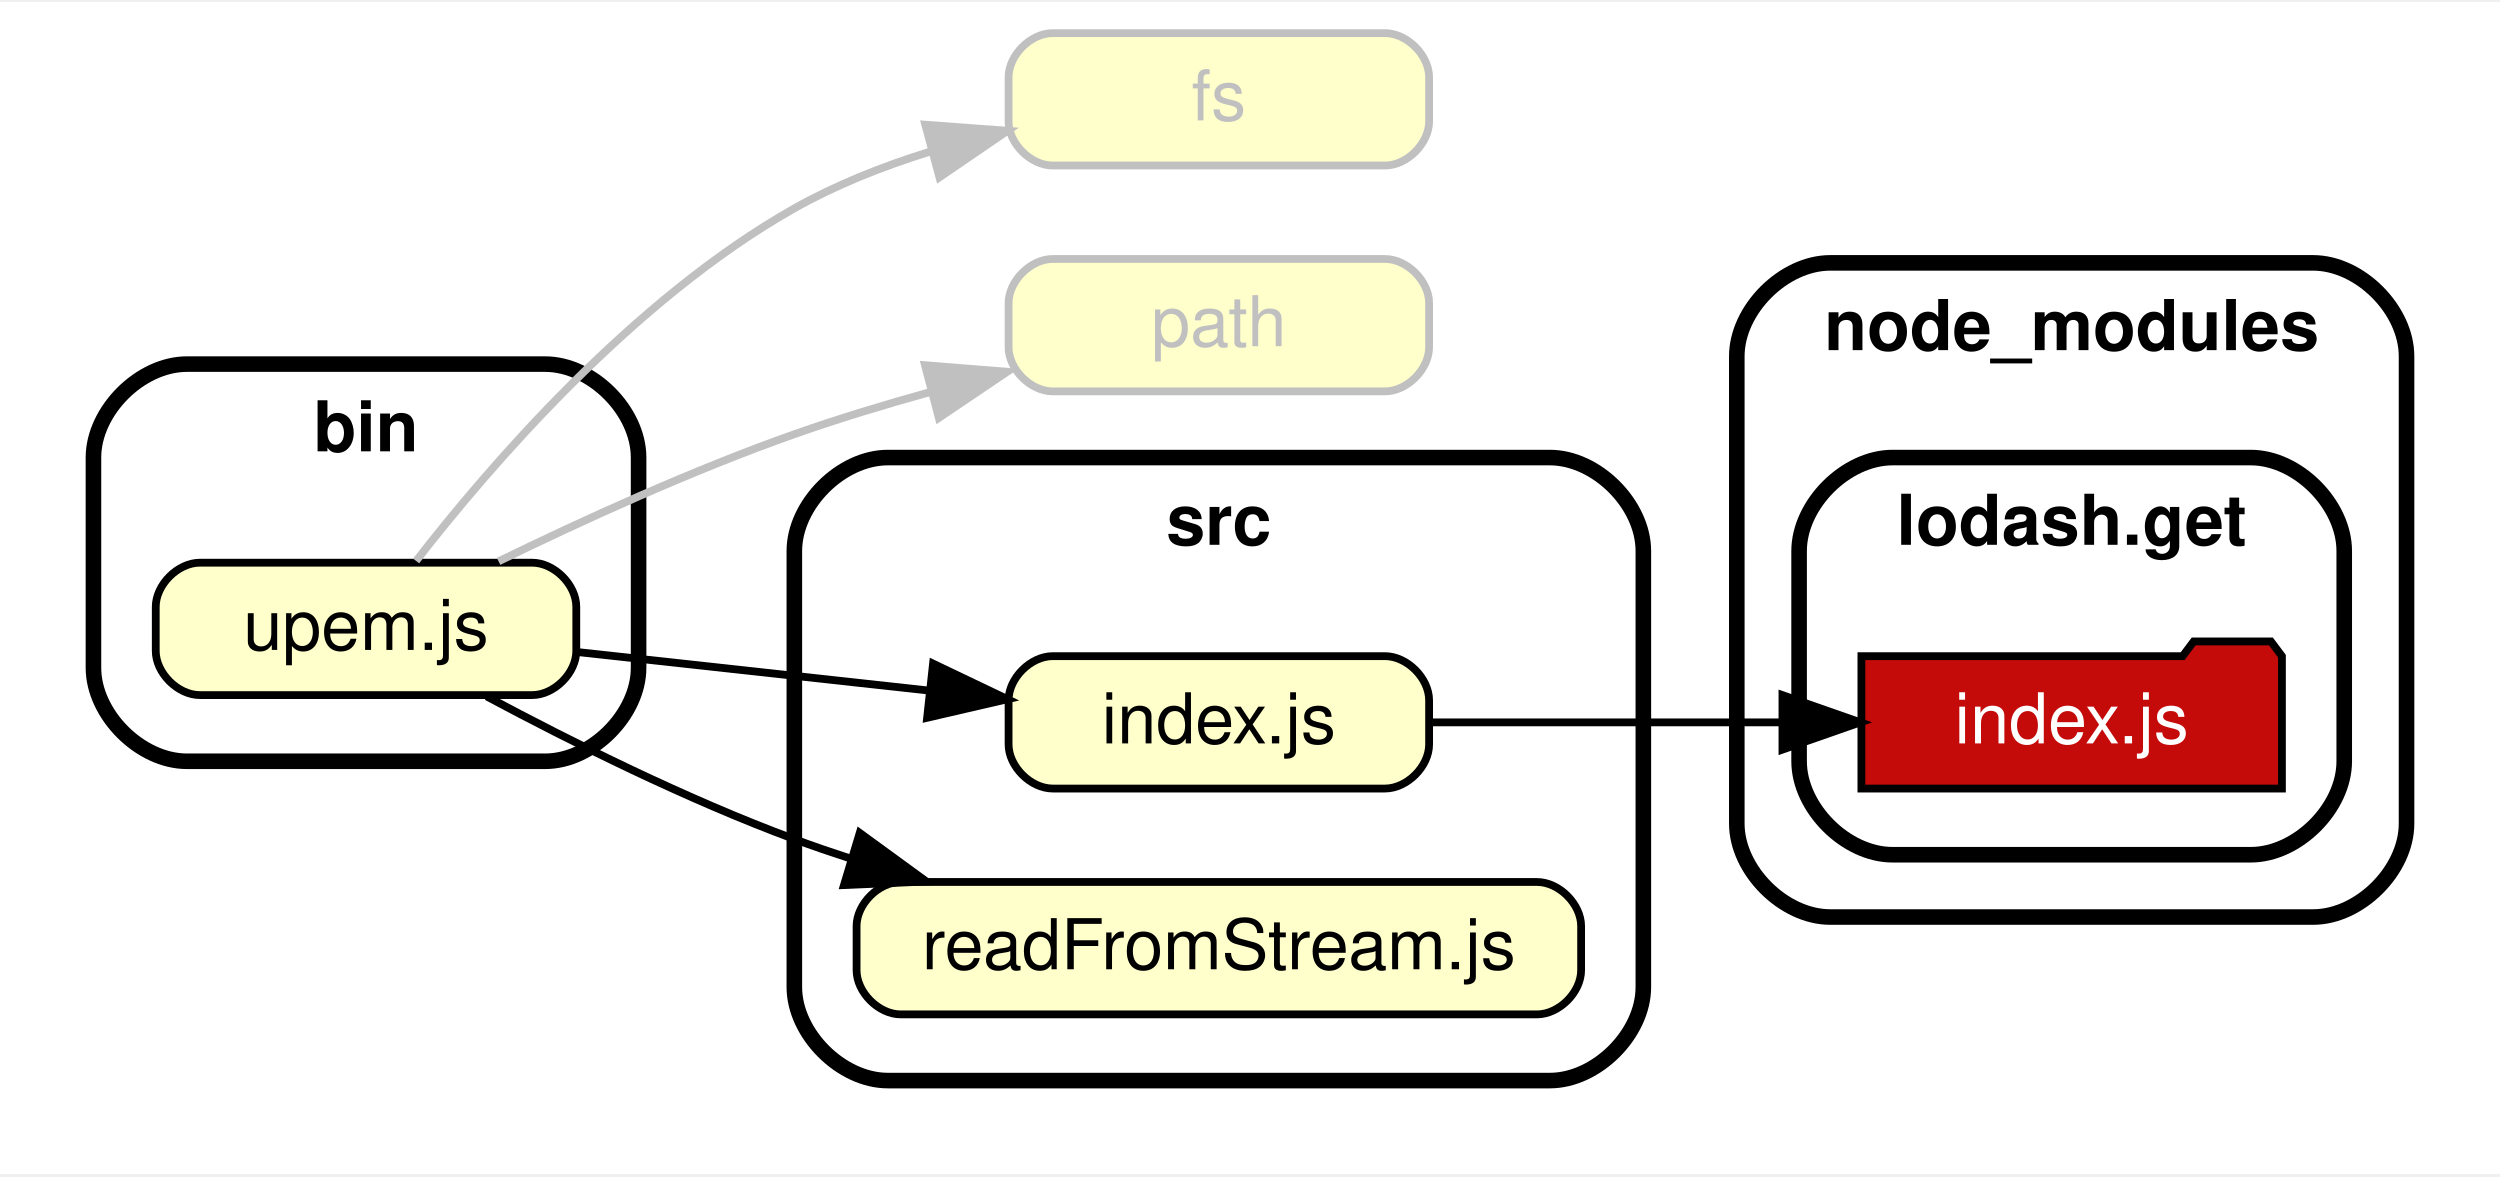
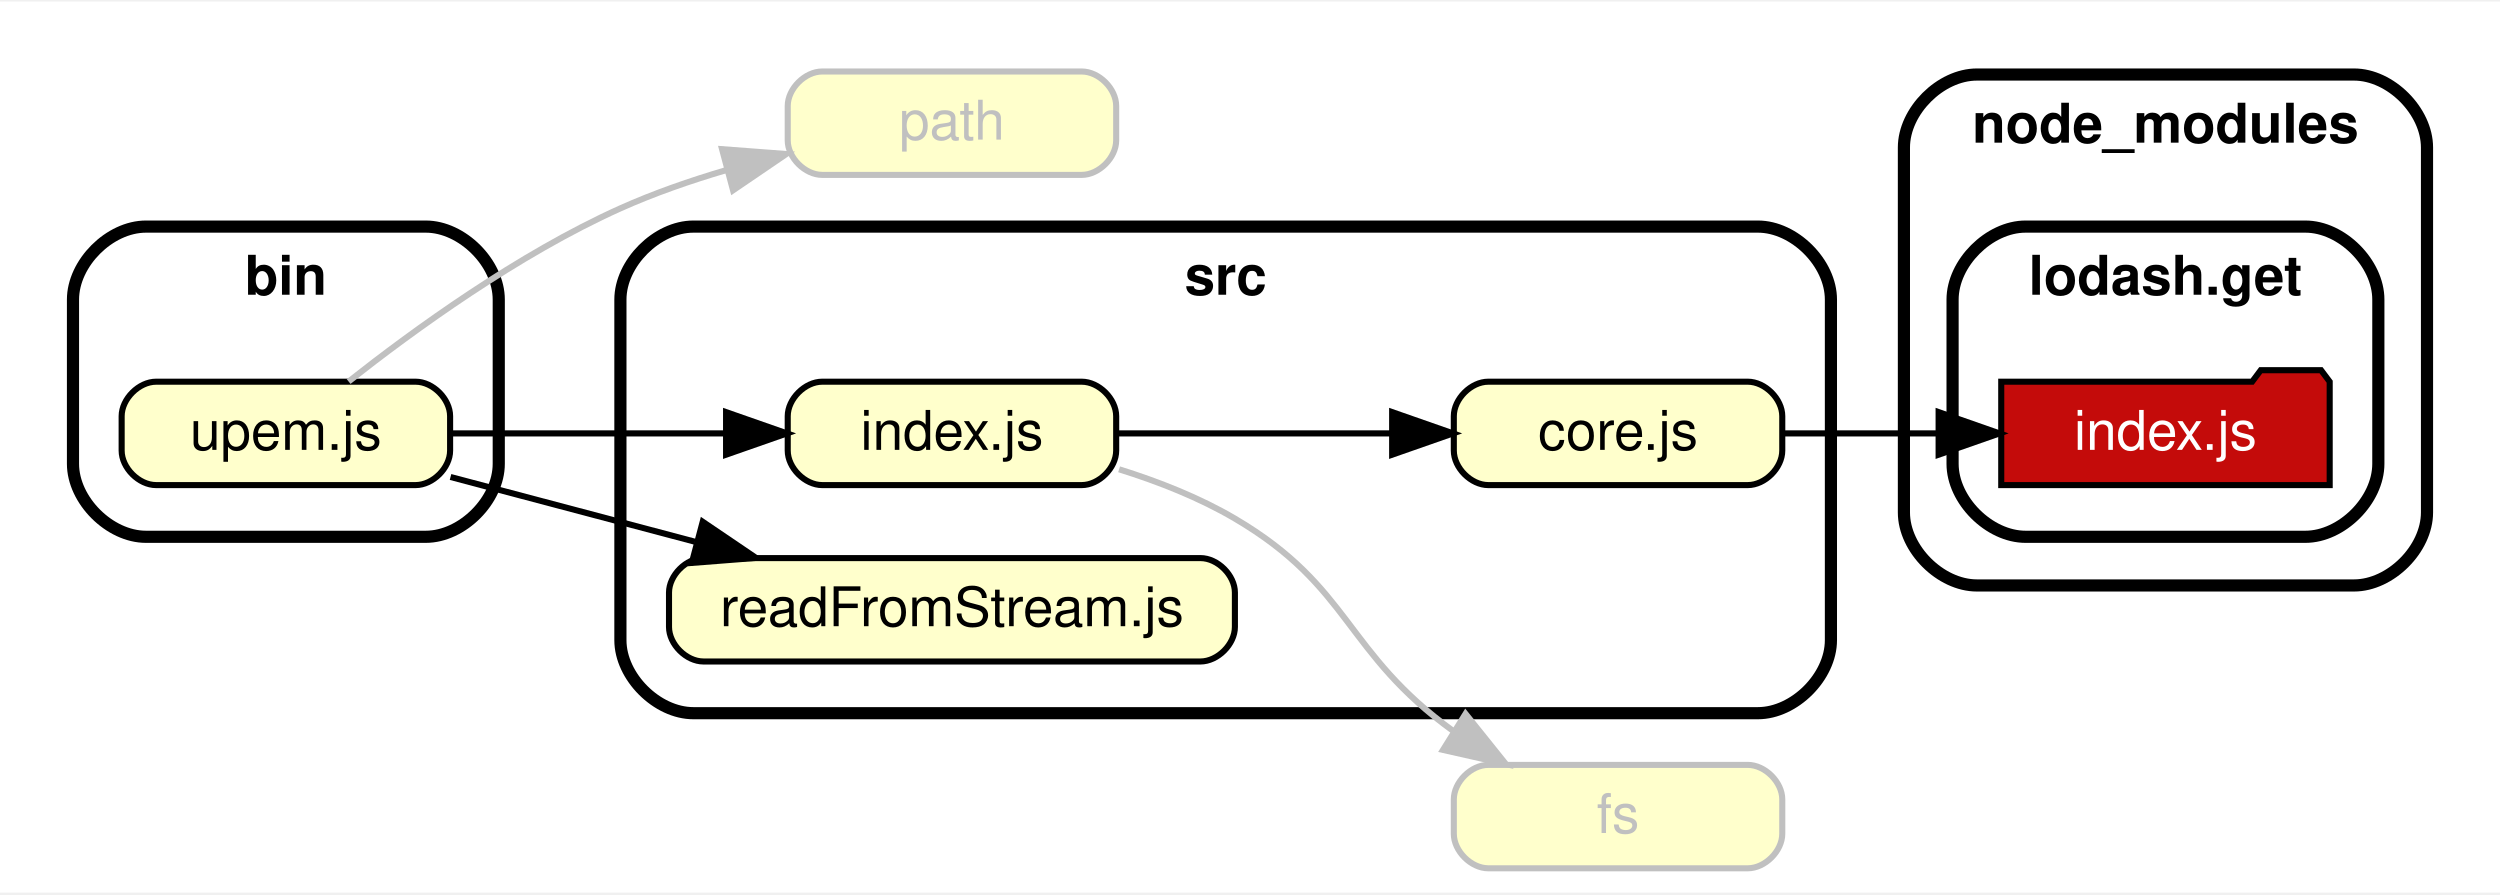
- <svg xmlns="http://www.w3.org/2000/svg" xmlns:xlink="http://www.w3.org/1999/xlink" width="321pt" height="151pt" viewBox="0.00 0.00 321.02 150.50">
-   <g id="graph0" class="graph" transform="scale(1 1) rotate(0) translate(4 146.5)">
-     <polygon fill="#ffffff" stroke="transparent" points="-4,4 -4,-146.5 317.019,-146.5 317.019,4 -4,4" />
+ <svg xmlns="http://www.w3.org/2000/svg" xmlns:xlink="http://www.w3.org/1999/xlink" width="411pt" height="147pt" viewBox="0.00 0.00 411.02 146.50">
+   <g id="graph0" class="graph" transform="scale(1 1) rotate(0) translate(4 142.5)">
+     <polygon fill="#ffffff" stroke="transparent" points="-4,4 -4,-142.5 407.019,-142.5 407.019,4 -4,4" />
    <g id="clust1" class="cluster">
-       <path fill="none" stroke="#000000" stroke-width="2" d="M20,-49C20,-49 66,-49 66,-49 72,-49 78,-55 78,-61 78,-61 78,-88 78,-88 78,-94 72,-100 66,-100 66,-100 20,-100 20,-100 14,-100 8,-94 8,-88 8,-88 8,-61 8,-61 8,-55 14,-49 20,-49" />
-       <text text-anchor="middle" x="43" y="-88.8" font-family="Helvetica,sans-Serif" font-weight="bold" font-size="9.00" fill="#000000">bin</text>
+       <path fill="none" stroke="#000000" stroke-width="2" d="M20,-54.5C20,-54.5 66,-54.5 66,-54.5 72,-54.5 78,-60.5 78,-66.5 78,-66.5 78,-93.5 78,-93.5 78,-99.5 72,-105.5 66,-105.5 66,-105.5 20,-105.5 20,-105.5 14,-105.5 8,-99.5 8,-93.5 8,-93.5 8,-66.5 8,-66.5 8,-60.5 14,-54.5 20,-54.5" />
+       <text text-anchor="middle" x="43" y="-94.3" font-family="Helvetica,sans-Serif" font-weight="bold" font-size="9.00" fill="#000000">bin</text>
    </g>
    <g id="clust2" class="cluster">
-       <path fill="none" stroke="#000000" stroke-width="2" d="M231.019,-29C231.019,-29 293.019,-29 293.019,-29 299.019,-29 305.019,-35 305.019,-41 305.019,-41 305.019,-101 305.019,-101 305.019,-107 299.019,-113 293.019,-113 293.019,-113 231.019,-113 231.019,-113 225.019,-113 219.019,-107 219.019,-101 219.019,-101 219.019,-41 219.019,-41 219.019,-35 225.019,-29 231.019,-29" />
-       <text text-anchor="middle" x="262.019" y="-101.8" font-family="Helvetica,sans-Serif" font-weight="bold" font-size="9.00" fill="#000000">node_modules</text>
+       <path fill="none" stroke="#000000" stroke-width="2" d="M321.019,-46.5C321.019,-46.5 383.019,-46.5 383.019,-46.5 389.019,-46.5 395.019,-52.5 395.019,-58.5 395.019,-58.5 395.019,-118.5 395.019,-118.5 395.019,-124.5 389.019,-130.5 383.019,-130.5 383.019,-130.5 321.019,-130.5 321.019,-130.5 315.019,-130.5 309.019,-124.5 309.019,-118.5 309.019,-118.5 309.019,-58.5 309.019,-58.5 309.019,-52.5 315.019,-46.5 321.019,-46.5" />
+       <text text-anchor="middle" x="352.019" y="-119.3" font-family="Helvetica,sans-Serif" font-weight="bold" font-size="9.00" fill="#000000">node_modules</text>
    </g>
    <g id="clust3" class="cluster">
-       <path fill="none" stroke="#000000" stroke-width="2" d="M239.019,-37C239.019,-37 285.019,-37 285.019,-37 291.019,-37 297.019,-43 297.019,-49 297.019,-49 297.019,-76 297.019,-76 297.019,-82 291.019,-88 285.019,-88 285.019,-88 239.019,-88 239.019,-88 233.019,-88 227.019,-82 227.019,-76 227.019,-76 227.019,-49 227.019,-49 227.019,-43 233.019,-37 239.019,-37" />
-       <text text-anchor="middle" x="262.019" y="-76.8" font-family="Helvetica,sans-Serif" font-weight="bold" font-size="9.00" fill="#000000">lodash.get</text>
+       <path fill="none" stroke="#000000" stroke-width="2" d="M329.019,-54.5C329.019,-54.5 375.019,-54.5 375.019,-54.5 381.019,-54.5 387.019,-60.5 387.019,-66.5 387.019,-66.5 387.019,-93.5 387.019,-93.5 387.019,-99.5 381.019,-105.5 375.019,-105.5 375.019,-105.5 329.019,-105.5 329.019,-105.5 323.019,-105.5 317.019,-99.5 317.019,-93.5 317.019,-93.5 317.019,-66.5 317.019,-66.5 317.019,-60.5 323.019,-54.5 329.019,-54.5" />
+       <text text-anchor="middle" x="352.019" y="-94.3" font-family="Helvetica,sans-Serif" font-weight="bold" font-size="9.00" fill="#000000">lodash.get</text>
    </g>
    <g id="clust4" class="cluster">
-       <path fill="none" stroke="#000000" stroke-width="2" d="M110,-8C110,-8 195.019,-8 195.019,-8 201.019,-8 207.019,-14 207.019,-20 207.019,-20 207.019,-76 207.019,-76 207.019,-82 201.019,-88 195.019,-88 195.019,-88 110,-88 110,-88 104,-88 98,-82 98,-76 98,-76 98,-20 98,-20 98,-14 104,-8 110,-8" />
-       <text text-anchor="middle" x="152.509" y="-76.8" font-family="Helvetica,sans-Serif" font-weight="bold" font-size="9.00" fill="#000000">src</text>
+       <path fill="none" stroke="#000000" stroke-width="2" d="M110,-25.5C110,-25.5 285.019,-25.5 285.019,-25.5 291.019,-25.5 297.019,-31.5 297.019,-37.5 297.019,-37.5 297.019,-93.5 297.019,-93.5 297.019,-99.5 291.019,-105.5 285.019,-105.5 285.019,-105.5 110,-105.5 110,-105.5 104,-105.5 98,-99.5 98,-93.5 98,-93.5 98,-37.5 98,-37.5 98,-31.5 104,-25.5 110,-25.5" />
+       <text text-anchor="middle" x="197.509" y="-94.3" font-family="Helvetica,sans-Serif" font-weight="bold" font-size="9.00" fill="#000000">src</text>
    </g>
    <g id="node1" class="node">
      <g id="a_node1">
        <a xlink:href="https:/github.com/sverweij/upem/blob/develop/bin/upem.js" xlink:title="upem.js">
-           <path fill="#ffffcc" stroke="#000000" d="M64.333,-74.5C64.333,-74.5 21.667,-74.5 21.667,-74.5 18.833,-74.5 16,-71.667 16,-68.833 16,-68.833 16,-63.167 16,-63.167 16,-60.333 18.833,-57.5 21.667,-57.5 21.667,-57.5 64.333,-57.5 64.333,-57.5 67.167,-57.5 70,-60.333 70,-63.167 70,-63.167 70,-68.833 70,-68.833 70,-71.667 67.167,-74.5 64.333,-74.5" />
-           <text text-anchor="middle" x="43" y="-63.3" font-family="Helvetica,sans-Serif" font-size="9.00" fill="#000000">upem.js</text>
+           <path fill="#ffffcc" stroke="#000000" d="M64.333,-80C64.333,-80 21.667,-80 21.667,-80 18.833,-80 16,-77.167 16,-74.333 16,-74.333 16,-68.667 16,-68.667 16,-65.833 18.833,-63 21.667,-63 21.667,-63 64.333,-63 64.333,-63 67.167,-63 70,-65.833 70,-68.667 70,-68.667 70,-74.333 70,-74.333 70,-77.167 67.167,-80 64.333,-80" />
+           <text text-anchor="middle" x="43" y="-68.8" font-family="Helvetica,sans-Serif" font-size="9.00" fill="#000000">upem.js</text>
        </a>
      </g>
    </g>
-     <g id="node2" class="node">
-       <path fill="#ffffcc" stroke="#c0c0c0" d="M173.843,-142.5C173.843,-142.5 131.176,-142.5 131.176,-142.5 128.343,-142.5 125.509,-139.667 125.509,-136.833 125.509,-136.833 125.509,-131.167 125.509,-131.167 125.509,-128.333 128.343,-125.5 131.176,-125.5 131.176,-125.5 173.843,-125.5 173.843,-125.5 176.676,-125.5 179.509,-128.333 179.509,-131.167 179.509,-131.167 179.509,-136.833 179.509,-136.833 179.509,-139.667 176.676,-142.5 173.843,-142.5" />
-       <text text-anchor="middle" x="152.509" y="-131.3" font-family="Helvetica,sans-Serif" font-size="9.00" fill="#c0c0c0">fs</text>
+     <g id="node4" class="node">
+       <path fill="#ffffcc" stroke="#c0c0c0" d="M173.843,-131C173.843,-131 131.176,-131 131.176,-131 128.343,-131 125.509,-128.167 125.509,-125.333 125.509,-125.333 125.509,-119.667 125.509,-119.667 125.509,-116.833 128.343,-114 131.176,-114 131.176,-114 173.843,-114 173.843,-114 176.676,-114 179.509,-116.833 179.509,-119.667 179.509,-119.667 179.509,-125.333 179.509,-125.333 179.509,-128.167 176.676,-131 173.843,-131" />
+       <text text-anchor="middle" x="152.509" y="-119.8" font-family="Helvetica,sans-Serif" font-size="9.00" fill="#c0c0c0">path</text>
    </g>
    <g id="edge3" class="edge">
-       <path fill="none" stroke="#c0c0c0" d="M49.429,-74.724C58.769,-86.759 77.256,-108.293 98,-120 103.342,-123.015 109.342,-125.393 115.356,-127.266" />
-       <polygon fill="#c0c0c0" stroke="#c0c0c0" points="114.812,-130.743 125.378,-129.962 116.631,-123.984 114.812,-130.743" />
+       <path fill="none" stroke="#c0c0c0" d="M53.315,-80.027C63.916,-88.393 81.201,-100.962 98,-108.5 103.482,-110.96 109.476,-113.046 115.42,-114.796" />
+       <polygon fill="#c0c0c0" stroke="#c0c0c0" points="114.711,-118.229 125.276,-117.43 116.518,-111.466 114.711,-118.229" />
    </g>
-     <g id="node4" class="node">
-       <path fill="#ffffcc" stroke="#c0c0c0" d="M173.843,-113.5C173.843,-113.5 131.176,-113.5 131.176,-113.5 128.343,-113.5 125.509,-110.667 125.509,-107.833 125.509,-107.833 125.509,-102.167 125.509,-102.167 125.509,-99.333 128.343,-96.5 131.176,-96.5 131.176,-96.5 173.843,-96.5 173.843,-96.5 176.676,-96.5 179.509,-99.333 179.509,-102.167 179.509,-102.167 179.509,-107.833 179.509,-107.833 179.509,-110.667 176.676,-113.5 173.843,-113.5" />
-       <text text-anchor="middle" x="152.509" y="-102.3" font-family="Helvetica,sans-Serif" font-size="9.00" fill="#c0c0c0">path</text>
-     </g>
-     <g id="edge4" class="edge">
-       <path fill="none" stroke="#c0c0c0" d="M60.021,-74.674C70.728,-79.893 84.943,-86.396 98,-91 103.608,-92.978 109.63,-94.806 115.553,-96.445" />
-       <polygon fill="#c0c0c0" stroke="#c0c0c0" points="114.774,-99.859 125.335,-99.016 116.553,-93.089 114.774,-99.859" />
-     </g>
-     <g id="node5" class="node">
-       <g id="a_node5">
+     <g id="node6" class="node">
+       <g id="a_node6">
        <a xlink:href="https:/github.com/sverweij/upem/blob/develop/src/index.js" xlink:title="index.js">
-           <path fill="#ffffcc" stroke="#000000" d="M173.843,-62.5C173.843,-62.5 131.176,-62.5 131.176,-62.5 128.343,-62.5 125.509,-59.667 125.509,-56.833 125.509,-56.833 125.509,-51.167 125.509,-51.167 125.509,-48.333 128.343,-45.5 131.176,-45.5 131.176,-45.5 173.843,-45.5 173.843,-45.5 176.676,-45.5 179.509,-48.333 179.509,-51.167 179.509,-51.167 179.509,-56.833 179.509,-56.833 179.509,-59.667 176.676,-62.5 173.843,-62.5" />
-           <text text-anchor="middle" x="152.509" y="-51.3" font-family="Helvetica,sans-Serif" font-size="9.00" fill="#000000">index.js</text>
+           <path fill="#ffffcc" stroke="#000000" d="M173.843,-80C173.843,-80 131.176,-80 131.176,-80 128.343,-80 125.509,-77.167 125.509,-74.333 125.509,-74.333 125.509,-68.667 125.509,-68.667 125.509,-65.833 128.343,-63 131.176,-63 131.176,-63 173.843,-63 173.843,-63 176.676,-63 179.509,-65.833 179.509,-68.667 179.509,-68.667 179.509,-74.333 179.509,-74.333 179.509,-77.167 176.676,-80 173.843,-80" />
+           <text text-anchor="middle" x="152.509" y="-68.8" font-family="Helvetica,sans-Serif" font-size="9.00" fill="#000000">index.js</text>
        </a>
      </g>
    </g>
    <g id="edge1" class="edge">
-       <path fill="none" stroke="#000000" d="M70.07,-63.034C83.627,-61.548 100.257,-59.726 115.021,-58.108" />
-       <polygon fill="#000000" stroke="#000000" points="115.812,-61.542 125.371,-56.974 115.05,-54.584 115.812,-61.542" />
+       <path fill="none" stroke="#000000" d="M70.07,-71.5C83.627,-71.5 100.257,-71.5 115.021,-71.5" />
+       <polygon fill="#000000" stroke="#000000" points="115.371,-75 125.371,-71.5 115.371,-68 115.371,-75" />
    </g>
-     <g id="node6" class="node">
-       <g id="a_node6">
+     <g id="node7" class="node">
+       <g id="a_node7">
        <a xlink:href="https:/github.com/sverweij/upem/blob/develop/src/readFromStream.js" xlink:title="readFromStream.js">
-           <path fill="#ffffcc" stroke="#000000" d="M193.361,-33.5C193.361,-33.5 111.657,-33.5 111.657,-33.5 108.824,-33.5 105.991,-30.667 105.991,-27.833 105.991,-27.833 105.991,-22.167 105.991,-22.167 105.991,-19.333 108.824,-16.5 111.657,-16.5 111.657,-16.5 193.361,-16.5 193.361,-16.5 196.195,-16.5 199.028,-19.333 199.028,-22.167 199.028,-22.167 199.028,-27.833 199.028,-27.833 199.028,-30.667 196.195,-33.5 193.361,-33.5" />
-           <text text-anchor="middle" x="152.509" y="-22.3" font-family="Helvetica,sans-Serif" font-size="9.00" fill="#000000">readFromStream.js</text>
+           <path fill="#ffffcc" stroke="#000000" d="M193.361,-51C193.361,-51 111.657,-51 111.657,-51 108.824,-51 105.991,-48.167 105.991,-45.333 105.991,-45.333 105.991,-39.667 105.991,-39.667 105.991,-36.833 108.824,-34 111.657,-34 111.657,-34 193.361,-34 193.361,-34 196.195,-34 199.028,-36.833 199.028,-39.667 199.028,-39.667 199.028,-45.333 199.028,-45.333 199.028,-48.167 196.195,-51 193.361,-51" />
+           <text text-anchor="middle" x="152.509" y="-39.8" font-family="Helvetica,sans-Serif" font-size="9.00" fill="#000000">readFromStream.js</text>
        </a>
      </g>
    </g>
    <g id="edge2" class="edge">
-       <path fill="none" stroke="#000000" d="M58.507,-57.321C69.324,-51.535 84.23,-44.087 98,-39 100.366,-38.126 102.809,-37.286 105.289,-36.482" />
-       <polygon fill="#000000" stroke="#000000" points="106.396,-39.804 114.958,-33.563 104.373,-33.102 106.396,-39.804" />
+       <path fill="none" stroke="#000000" d="M70.07,-64.332C82.183,-61.124 96.749,-57.266 110.246,-53.692" />
+       <polygon fill="#000000" stroke="#000000" points="111.53,-56.973 120.301,-51.029 109.738,-50.206 111.53,-56.973" />
+     </g>
+     <g id="node2" class="node">
+       <path fill="#ffffcc" stroke="#c0c0c0" d="M283.352,-17C283.352,-17 240.685,-17 240.685,-17 237.852,-17 235.019,-14.167 235.019,-11.333 235.019,-11.333 235.019,-5.667 235.019,-5.667 235.019,-2.833 237.852,0 240.685,0 240.685,0 283.352,0 283.352,0 286.185,0 289.019,-2.833 289.019,-5.667 289.019,-5.667 289.019,-11.333 289.019,-11.333 289.019,-14.167 286.185,-17 283.352,-17" />
+       <text text-anchor="middle" x="262.019" y="-5.8" font-family="Helvetica,sans-Serif" font-size="9.00" fill="#c0c0c0">fs</text>
    </g>
    <g id="node3" class="node">
      <g id="a_node3">
        <a xlink:href="https:/github.com/sverweij/upem/blob/develop/node_modules/lodash.get/index.js" xlink:title="index.js">
-           <polygon fill="#c40b0a" stroke="#000000" points="289.019,-62.5 287.602,-64.389 277.685,-64.389 276.269,-62.5 235.019,-62.5 235.019,-45.5 289.019,-45.5 289.019,-62.5" />
-           <text text-anchor="middle" x="262.019" y="-51.3" font-family="Helvetica,sans-Serif" font-size="9.00" fill="#ffffff">index.js</text>
+           <polygon fill="#c40b0a" stroke="#000000" points="379.019,-80 377.602,-81.889 367.685,-81.889 366.269,-80 325.019,-80 325.019,-63 379.019,-63 379.019,-80" />
+           <text text-anchor="middle" x="352.019" y="-68.8" font-family="Helvetica,sans-Serif" font-size="9.00" fill="#ffffff">index.js</text>
        </a>
      </g>
    </g>
+     <g id="node5" class="node">
+       <g id="a_node5">
+         <a xlink:href="https:/github.com/sverweij/upem/blob/develop/src/core.js" xlink:title="core.js">
+           <path fill="#ffffcc" stroke="#000000" d="M283.352,-80C283.352,-80 240.685,-80 240.685,-80 237.852,-80 235.019,-77.167 235.019,-74.333 235.019,-74.333 235.019,-68.667 235.019,-68.667 235.019,-65.833 237.852,-63 240.685,-63 240.685,-63 283.352,-63 283.352,-63 286.185,-63 289.019,-65.833 289.019,-68.667 289.019,-68.667 289.019,-74.333 289.019,-74.333 289.019,-77.167 286.185,-80 283.352,-80" />
+           <text text-anchor="middle" x="262.019" y="-68.8" font-family="Helvetica,sans-Serif" font-size="9.00" fill="#000000">core.js</text>
+         </a>
+       </g>
+     </g>
+     <g id="edge4" class="edge">
+       <path fill="none" stroke="#000000" d="M289.022,-71.5C297.046,-71.5 305.985,-71.5 314.549,-71.5" />
+       <polygon fill="#000000" stroke="#000000" points="314.724,-75 324.724,-71.5 314.724,-68 314.724,-75" />
+     </g>
+     <g id="edge6" class="edge">
+       <path fill="none" stroke="#c0c0c0" d="M179.987,-65.598C186.482,-63.571 193.204,-60.921 199.019,-57.5 218.251,-46.183 216.919,-35.554 235.019,-22.5 235.101,-22.44 235.185,-22.38 235.268,-22.321" />
+       <polygon fill="#c0c0c0" stroke="#c0c0c0" points="236.947,-25.399 243.577,-17.135 233.24,-19.461 236.947,-25.399" />
+     </g>
    <g id="edge5" class="edge">
-       <path fill="none" stroke="#000000" d="M179.579,-54C193.136,-54 209.766,-54 224.53,-54" />
-       <polygon fill="#000000" stroke="#000000" points="224.881,-57.5 234.881,-54 224.881,-50.5 224.881,-57.5" />
+       <path fill="none" stroke="#000000" d="M179.579,-71.5C193.136,-71.5 209.766,-71.5 224.53,-71.5" />
+       <polygon fill="#000000" stroke="#000000" points="224.881,-75 234.881,-71.5 224.881,-68 224.881,-75" />
    </g>
  </g>
</svg>
